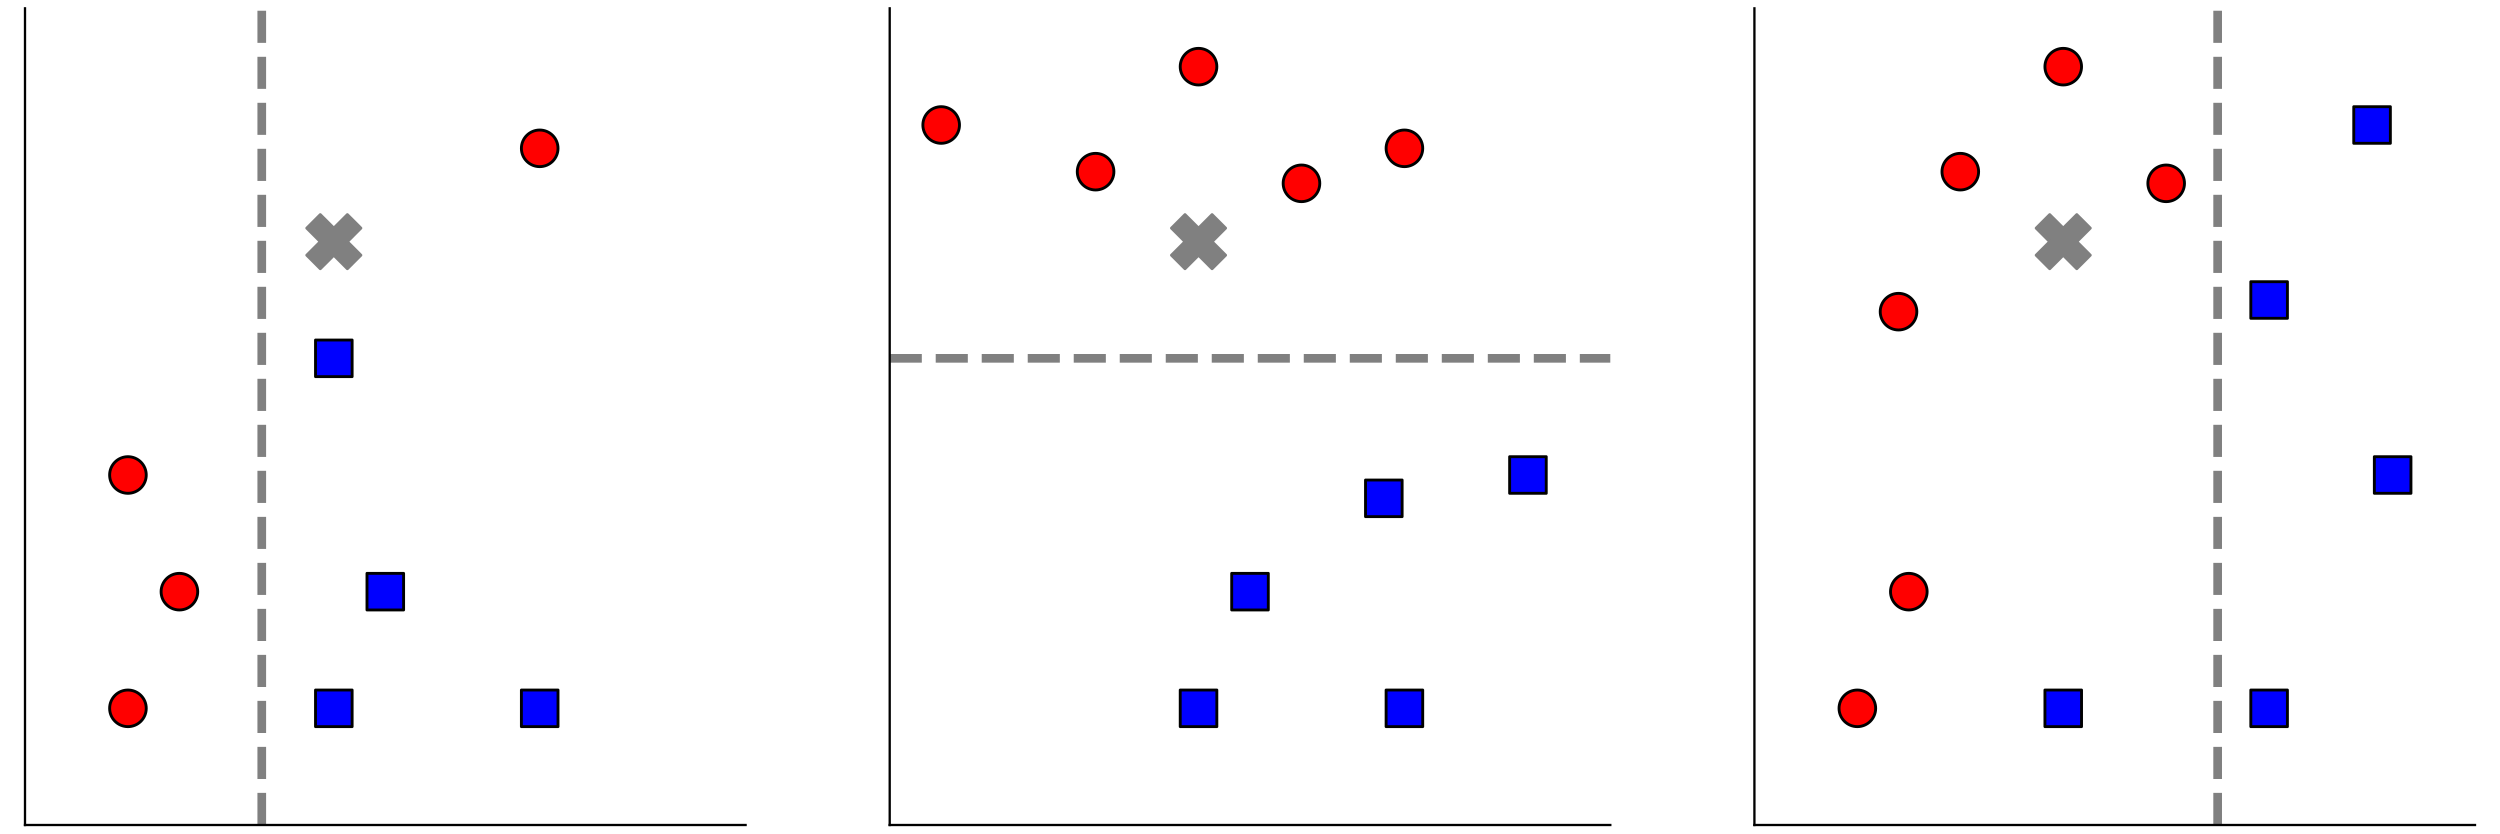
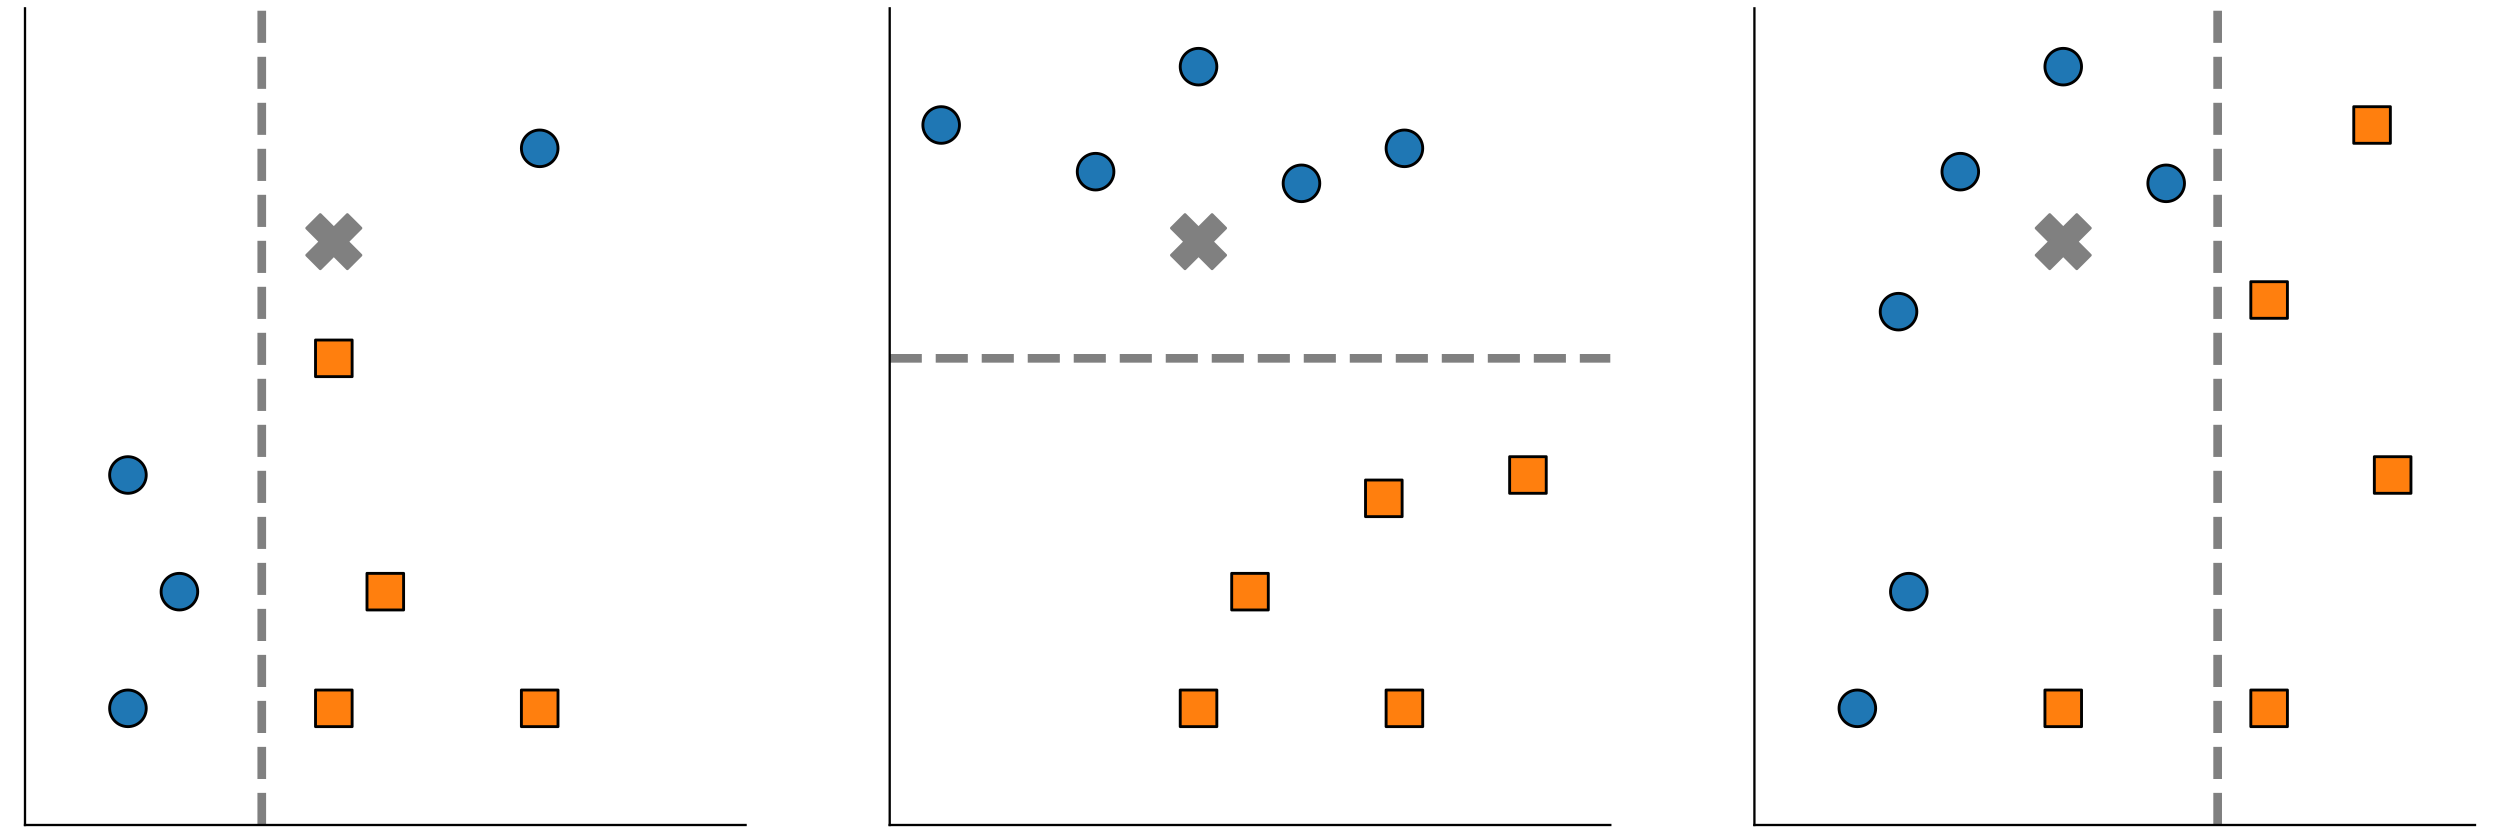
<svg xmlns="http://www.w3.org/2000/svg" xmlns:xlink="http://www.w3.org/1999/xlink" height="288pt" version="1.1" viewBox="0 0 864 288" width="864pt">
  <defs>
    <style type="text/css">
*{stroke-linecap:butt;stroke-linejoin:round;}
  </style>
  </defs>
  <g id="figure_1">
    <g id="patch_1">
      <path d="M 0 288  L 864 288  L 864 0  L 0 0  z " style="fill:none;" />
    </g>
    <g id="axes_1">
      <g id="patch_2">
        <path d="M 8.64 285.12  L 257.675 285.12  L 257.675 2.88  L 8.64 2.88  z " style="fill:none;" />
      </g>
      <g id="PathCollection_1">
        <defs>
-           <path d="M 0 6.325  C 1.677 6.325 3.286 5.658 4.472 4.472  C 5.658 3.286 6.325 1.677 6.325 0  C 6.325 -1.677 5.658 -3.286 4.472 -4.472  C 3.286 -5.658 1.677 -6.325 0 -6.325  C -1.677 -6.325 -3.286 -5.658 -4.472 -4.472  C -5.658 -3.286 -6.325 -1.677 -6.325 0  C -6.325 1.677 -5.658 3.286 -4.472 4.472  C -3.286 5.658 -1.677 6.325 0 6.325  z " id="mff41bbd2be" style="stroke:#000000;" />
+           <path d="M 0 6.325  C 1.677 6.325 3.286 5.658 4.472 4.472  C 5.658 3.286 6.325 1.677 6.325 0  C 6.325 -1.677 5.658 -3.286 4.472 -4.472  C 3.286 -5.658 1.677 -6.325 0 -6.325  C -1.677 -6.325 -3.286 -5.658 -4.472 -4.472  C -5.658 -3.286 -6.325 -1.677 -6.325 0  C -6.325 1.677 -5.658 3.286 -4.472 4.472  C -3.286 5.658 -1.677 6.325 0 6.325  z " id="mbfcc597d4b" style="stroke:#000000;" />
        </defs>
-         <g clip-path="url(#p65e69de864)">
-           <use style="fill:#ff0000;stroke:#000000;" x="44.216" xlink:href="#mff41bbd2be" y="244.8" />
-           <use style="fill:#ff0000;stroke:#000000;" x="44.216" xlink:href="#mff41bbd2be" y="164.16" />
-           <use style="fill:#ff0000;stroke:#000000;" x="62.005" xlink:href="#mff41bbd2be" y="204.48" />
-           <use style="fill:#ff0000;stroke:#000000;" x="186.522" xlink:href="#mff41bbd2be" y="51.264" />
+         <g clip-path="url(#p452a4b77f7)">
+           <use style="fill:#1f77b4;stroke:#000000;" x="44.216" xlink:href="#mbfcc597d4b" y="244.8" />
+           <use style="fill:#1f77b4;stroke:#000000;" x="44.216" xlink:href="#mbfcc597d4b" y="164.16" />
+           <use style="fill:#1f77b4;stroke:#000000;" x="62.005" xlink:href="#mbfcc597d4b" y="204.48" />
+           <use style="fill:#1f77b4;stroke:#000000;" x="186.522" xlink:href="#mbfcc597d4b" y="51.264" />
        </g>
      </g>
      <g id="PathCollection_2">
        <defs>
-           <path d="M -6.325 6.325  L 6.325 6.325  L 6.325 -6.325  L -6.325 -6.325  z " id="m1dadd92bae" style="stroke:#000000;" />
+           <path d="M -6.325 6.325  L 6.325 6.325  L 6.325 -6.325  L -6.325 -6.325  z " id="m65ab74f9d3" style="stroke:#000000;" />
        </defs>
-         <g clip-path="url(#p65e69de864)">
-           <use style="fill:#0000ff;stroke:#000000;" x="115.369" xlink:href="#m1dadd92bae" y="244.8" />
-           <use style="fill:#0000ff;stroke:#000000;" x="115.369" xlink:href="#m1dadd92bae" y="123.84" />
-           <use style="fill:#0000ff;stroke:#000000;" x="133.158" xlink:href="#m1dadd92bae" y="204.48" />
-           <use style="fill:#0000ff;stroke:#000000;" x="186.522" xlink:href="#m1dadd92bae" y="244.8" />
+         <g clip-path="url(#p452a4b77f7)">
+           <use style="fill:#ff7f0e;stroke:#000000;" x="115.369" xlink:href="#m65ab74f9d3" y="244.8" />
+           <use style="fill:#ff7f0e;stroke:#000000;" x="115.369" xlink:href="#m65ab74f9d3" y="123.84" />
+           <use style="fill:#ff7f0e;stroke:#000000;" x="133.158" xlink:href="#m65ab74f9d3" y="204.48" />
+           <use style="fill:#ff7f0e;stroke:#000000;" x="186.522" xlink:href="#m65ab74f9d3" y="244.8" />
        </g>
      </g>
      <g id="PathCollection_3">
        <defs>
-           <path d="M -4.677 9.354  L 0 4.677  L 4.677 9.354  L 9.354 4.677  L 4.677 0  L 9.354 -4.677  L 4.677 -9.354  L 0 -4.677  L -4.677 -9.354  L -9.354 -4.677  L -4.677 0  L -9.354 4.677  z " id="madc383498c" style="stroke:#808080;" />
+           <path d="M -4.677 9.354  L 0 4.677  L 4.677 9.354  L 9.354 4.677  L 4.677 0  L 9.354 -4.677  L 4.677 -9.354  L 0 -4.677  L -4.677 -9.354  L -9.354 -4.677  L -4.677 0  L -9.354 4.677  z " id="mf301f37298" style="stroke:#808080;" />
        </defs>
-         <g clip-path="url(#p65e69de864)">
-           <use style="fill:#808080;stroke:#808080;" x="115.369" xlink:href="#madc383498c" y="83.52" />
+         <g clip-path="url(#p452a4b77f7)">
+           <use style="fill:#808080;stroke:#808080;" x="115.369" xlink:href="#mf301f37298" y="83.52" />
        </g>
      </g>
      <g id="matplotlib.axis_1" />
      <g id="matplotlib.axis_2" />
      <g id="line2d_1">
-         <path clip-path="url(#p65e69de864)" d="M 90.466 285.12  L 90.466 2.88  " style="fill:none;stroke:#808080;stroke-dasharray:11.1,4.8;stroke-dashoffset:0;stroke-width:3;" />
+         <path clip-path="url(#p452a4b77f7)" d="M 90.466 285.12  L 90.466 2.88  " style="fill:none;stroke:#808080;stroke-dasharray:11.1,4.8;stroke-dashoffset:0;stroke-width:3;" />
      </g>
      <g id="patch_3">
        <path d="M 8.64 285.12  L 8.64 2.88  " style="fill:none;stroke:#000000;stroke-linecap:square;stroke-linejoin:miter;stroke-width:0.8;" />
      </g>
      <g id="patch_4">
        <path d="M 8.64 285.12  L 257.675 285.12  " style="fill:none;stroke:#000000;stroke-linecap:square;stroke-linejoin:miter;stroke-width:0.8;" />
      </g>
    </g>
    <g id="axes_2">
      <g id="patch_5">
        <path d="M 307.482 285.12  L 556.518 285.12  L 556.518 2.88  L 307.482 2.88  z " style="fill:none;" />
      </g>
      <g id="PathCollection_4">
-         <g clip-path="url(#p96fd5b1459)">
-           <use style="fill:#ff0000;stroke:#000000;" x="325.271" xlink:href="#mff41bbd2be" y="43.2" />
-           <use style="fill:#ff0000;stroke:#000000;" x="378.635" xlink:href="#mff41bbd2be" y="59.328" />
-           <use style="fill:#ff0000;stroke:#000000;" x="414.212" xlink:href="#mff41bbd2be" y="23.04" />
-           <use style="fill:#ff0000;stroke:#000000;" x="449.788" xlink:href="#mff41bbd2be" y="63.36" />
-           <use style="fill:#ff0000;stroke:#000000;" x="485.365" xlink:href="#mff41bbd2be" y="51.264" />
+         <g clip-path="url(#pb264779b14)">
+           <use style="fill:#1f77b4;stroke:#000000;" x="325.271" xlink:href="#mbfcc597d4b" y="43.2" />
+           <use style="fill:#1f77b4;stroke:#000000;" x="378.635" xlink:href="#mbfcc597d4b" y="59.328" />
+           <use style="fill:#1f77b4;stroke:#000000;" x="414.212" xlink:href="#mbfcc597d4b" y="23.04" />
+           <use style="fill:#1f77b4;stroke:#000000;" x="449.788" xlink:href="#mbfcc597d4b" y="63.36" />
+           <use style="fill:#1f77b4;stroke:#000000;" x="485.365" xlink:href="#mbfcc597d4b" y="51.264" />
        </g>
      </g>
      <g id="PathCollection_5">
-         <g clip-path="url(#p96fd5b1459)">
-           <use style="fill:#0000ff;stroke:#000000;" x="414.212" xlink:href="#m1dadd92bae" y="244.8" />
-           <use style="fill:#0000ff;stroke:#000000;" x="432" xlink:href="#m1dadd92bae" y="204.48" />
-           <use style="fill:#0000ff;stroke:#000000;" x="485.365" xlink:href="#m1dadd92bae" y="244.8" />
-           <use style="fill:#0000ff;stroke:#000000;" x="528.056" xlink:href="#m1dadd92bae" y="164.16" />
-           <use style="fill:#0000ff;stroke:#000000;" x="478.249" xlink:href="#m1dadd92bae" y="172.224" />
+         <g clip-path="url(#pb264779b14)">
+           <use style="fill:#ff7f0e;stroke:#000000;" x="414.212" xlink:href="#m65ab74f9d3" y="244.8" />
+           <use style="fill:#ff7f0e;stroke:#000000;" x="432" xlink:href="#m65ab74f9d3" y="204.48" />
+           <use style="fill:#ff7f0e;stroke:#000000;" x="485.365" xlink:href="#m65ab74f9d3" y="244.8" />
+           <use style="fill:#ff7f0e;stroke:#000000;" x="528.056" xlink:href="#m65ab74f9d3" y="164.16" />
+           <use style="fill:#ff7f0e;stroke:#000000;" x="478.249" xlink:href="#m65ab74f9d3" y="172.224" />
        </g>
      </g>
      <g id="PathCollection_6">
-         <g clip-path="url(#p96fd5b1459)">
-           <use style="fill:#808080;stroke:#808080;" x="414.212" xlink:href="#madc383498c" y="83.52" />
+         <g clip-path="url(#pb264779b14)">
+           <use style="fill:#808080;stroke:#808080;" x="414.212" xlink:href="#mf301f37298" y="83.52" />
        </g>
      </g>
      <g id="matplotlib.axis_3" />
      <g id="matplotlib.axis_4" />
      <g id="line2d_2">
-         <path clip-path="url(#p96fd5b1459)" d="M 307.482 123.84  L 556.518 123.84  " style="fill:none;stroke:#808080;stroke-dasharray:11.1,4.8;stroke-dashoffset:0;stroke-width:3;" />
+         <path clip-path="url(#pb264779b14)" d="M 307.482 123.84  L 556.518 123.84  " style="fill:none;stroke:#808080;stroke-dasharray:11.1,4.8;stroke-dashoffset:0;stroke-width:3;" />
      </g>
      <g id="patch_6">
        <path d="M 307.482 285.12  L 307.482 2.88  " style="fill:none;stroke:#000000;stroke-linecap:square;stroke-linejoin:miter;stroke-width:0.8;" />
      </g>
      <g id="patch_7">
        <path d="M 307.482 285.12  L 556.518 285.12  " style="fill:none;stroke:#000000;stroke-linecap:square;stroke-linejoin:miter;stroke-width:0.8;" />
      </g>
    </g>
    <g id="axes_3">
      <g id="patch_8">
        <path d="M 606.325 285.12  L 855.36 285.12  L 855.36 2.88  L 606.325 2.88  z " style="fill:none;" />
      </g>
      <g id="PathCollection_7">
-         <g clip-path="url(#p149ddeb11e)">
-           <use style="fill:#ff0000;stroke:#000000;" x="641.901" xlink:href="#mff41bbd2be" y="244.8" />
-           <use style="fill:#ff0000;stroke:#000000;" x="659.689" xlink:href="#mff41bbd2be" y="204.48" />
-           <use style="fill:#ff0000;stroke:#000000;" x="656.132" xlink:href="#mff41bbd2be" y="107.712" />
-           <use style="fill:#ff0000;stroke:#000000;" x="677.478" xlink:href="#mff41bbd2be" y="59.328" />
-           <use style="fill:#ff0000;stroke:#000000;" x="713.054" xlink:href="#mff41bbd2be" y="23.04" />
-           <use style="fill:#ff0000;stroke:#000000;" x="748.631" xlink:href="#mff41bbd2be" y="63.36" />
+         <g clip-path="url(#p8535a4ce68)">
+           <use style="fill:#1f77b4;stroke:#000000;" x="641.901" xlink:href="#mbfcc597d4b" y="244.8" />
+           <use style="fill:#1f77b4;stroke:#000000;" x="659.689" xlink:href="#mbfcc597d4b" y="204.48" />
+           <use style="fill:#1f77b4;stroke:#000000;" x="656.132" xlink:href="#mbfcc597d4b" y="107.712" />
+           <use style="fill:#1f77b4;stroke:#000000;" x="677.478" xlink:href="#mbfcc597d4b" y="59.328" />
+           <use style="fill:#1f77b4;stroke:#000000;" x="713.054" xlink:href="#mbfcc597d4b" y="23.04" />
+           <use style="fill:#1f77b4;stroke:#000000;" x="748.631" xlink:href="#mbfcc597d4b" y="63.36" />
        </g>
      </g>
      <g id="PathCollection_8">
-         <g clip-path="url(#p149ddeb11e)">
-           <use style="fill:#0000ff;stroke:#000000;" x="713.054" xlink:href="#m1dadd92bae" y="244.8" />
-           <use style="fill:#0000ff;stroke:#000000;" x="784.207" xlink:href="#m1dadd92bae" y="103.68" />
-           <use style="fill:#0000ff;stroke:#000000;" x="784.207" xlink:href="#m1dadd92bae" y="244.8" />
-           <use style="fill:#0000ff;stroke:#000000;" x="826.899" xlink:href="#m1dadd92bae" y="164.16" />
-           <use style="fill:#0000ff;stroke:#000000;" x="819.784" xlink:href="#m1dadd92bae" y="43.2" />
+         <g clip-path="url(#p8535a4ce68)">
+           <use style="fill:#ff7f0e;stroke:#000000;" x="713.054" xlink:href="#m65ab74f9d3" y="244.8" />
+           <use style="fill:#ff7f0e;stroke:#000000;" x="784.207" xlink:href="#m65ab74f9d3" y="103.68" />
+           <use style="fill:#ff7f0e;stroke:#000000;" x="784.207" xlink:href="#m65ab74f9d3" y="244.8" />
+           <use style="fill:#ff7f0e;stroke:#000000;" x="826.899" xlink:href="#m65ab74f9d3" y="164.16" />
+           <use style="fill:#ff7f0e;stroke:#000000;" x="819.784" xlink:href="#m65ab74f9d3" y="43.2" />
        </g>
      </g>
      <g id="PathCollection_9">
-         <g clip-path="url(#p149ddeb11e)">
-           <use style="fill:#808080;stroke:#808080;" x="713.054" xlink:href="#madc383498c" y="83.52" />
+         <g clip-path="url(#p8535a4ce68)">
+           <use style="fill:#808080;stroke:#808080;" x="713.054" xlink:href="#mf301f37298" y="83.52" />
        </g>
      </g>
      <g id="matplotlib.axis_5" />
      <g id="matplotlib.axis_6" />
      <g id="line2d_3">
-         <path clip-path="url(#p149ddeb11e)" d="M 766.419 285.12  L 766.419 2.88  " style="fill:none;stroke:#808080;stroke-dasharray:11.1,4.8;stroke-dashoffset:0;stroke-width:3;" />
+         <path clip-path="url(#p8535a4ce68)" d="M 766.419 285.12  L 766.419 2.88  " style="fill:none;stroke:#808080;stroke-dasharray:11.1,4.8;stroke-dashoffset:0;stroke-width:3;" />
      </g>
      <g id="patch_9">
        <path d="M 606.325 285.12  L 606.325 2.88  " style="fill:none;stroke:#000000;stroke-linecap:square;stroke-linejoin:miter;stroke-width:0.8;" />
      </g>
      <g id="patch_10">
        <path d="M 606.325 285.12  L 855.36 285.12  " style="fill:none;stroke:#000000;stroke-linecap:square;stroke-linejoin:miter;stroke-width:0.8;" />
      </g>
    </g>
  </g>
  <defs>
-     <clipPath id="p65e69de864">
+     <clipPath id="p452a4b77f7">
      <rect height="282.24" width="249.035" x="8.64" y="2.88" />
    </clipPath>
-     <clipPath id="p96fd5b1459">
+     <clipPath id="pb264779b14">
      <rect height="282.24" width="249.035" x="307.482" y="2.88" />
    </clipPath>
-     <clipPath id="p149ddeb11e">
+     <clipPath id="p8535a4ce68">
      <rect height="282.24" width="249.035" x="606.325" y="2.88" />
    </clipPath>
  </defs>
</svg>
